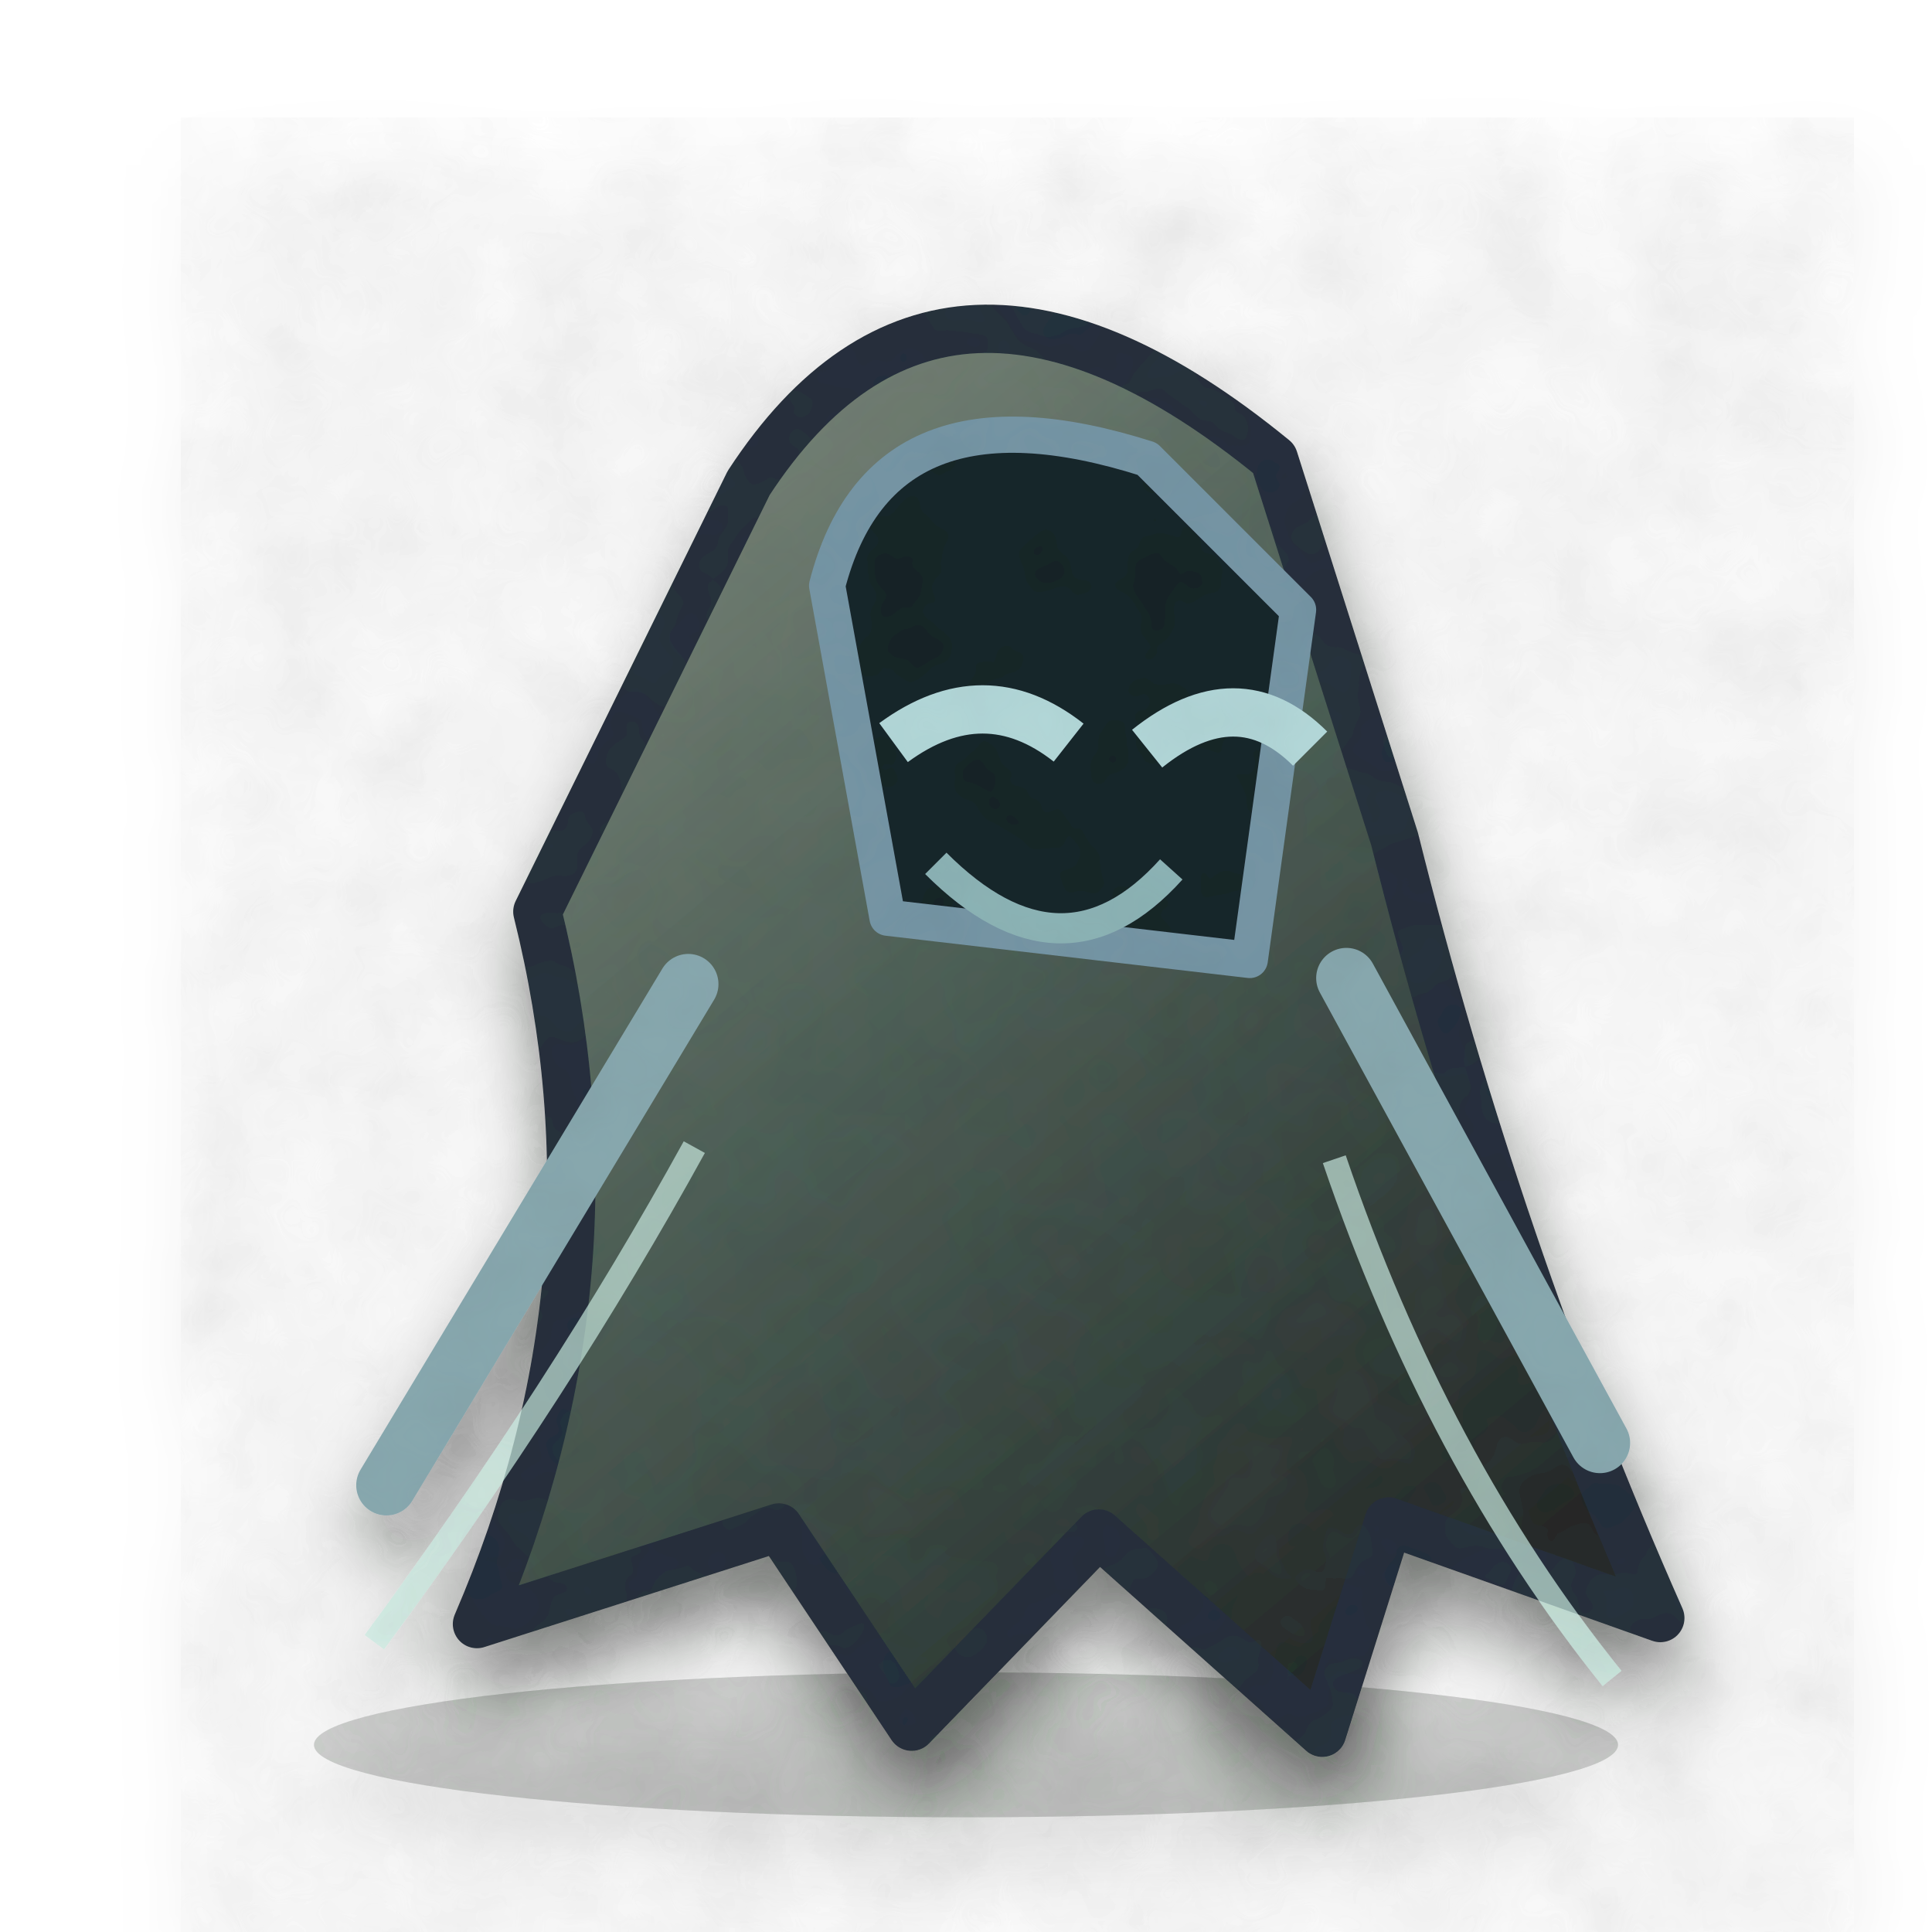
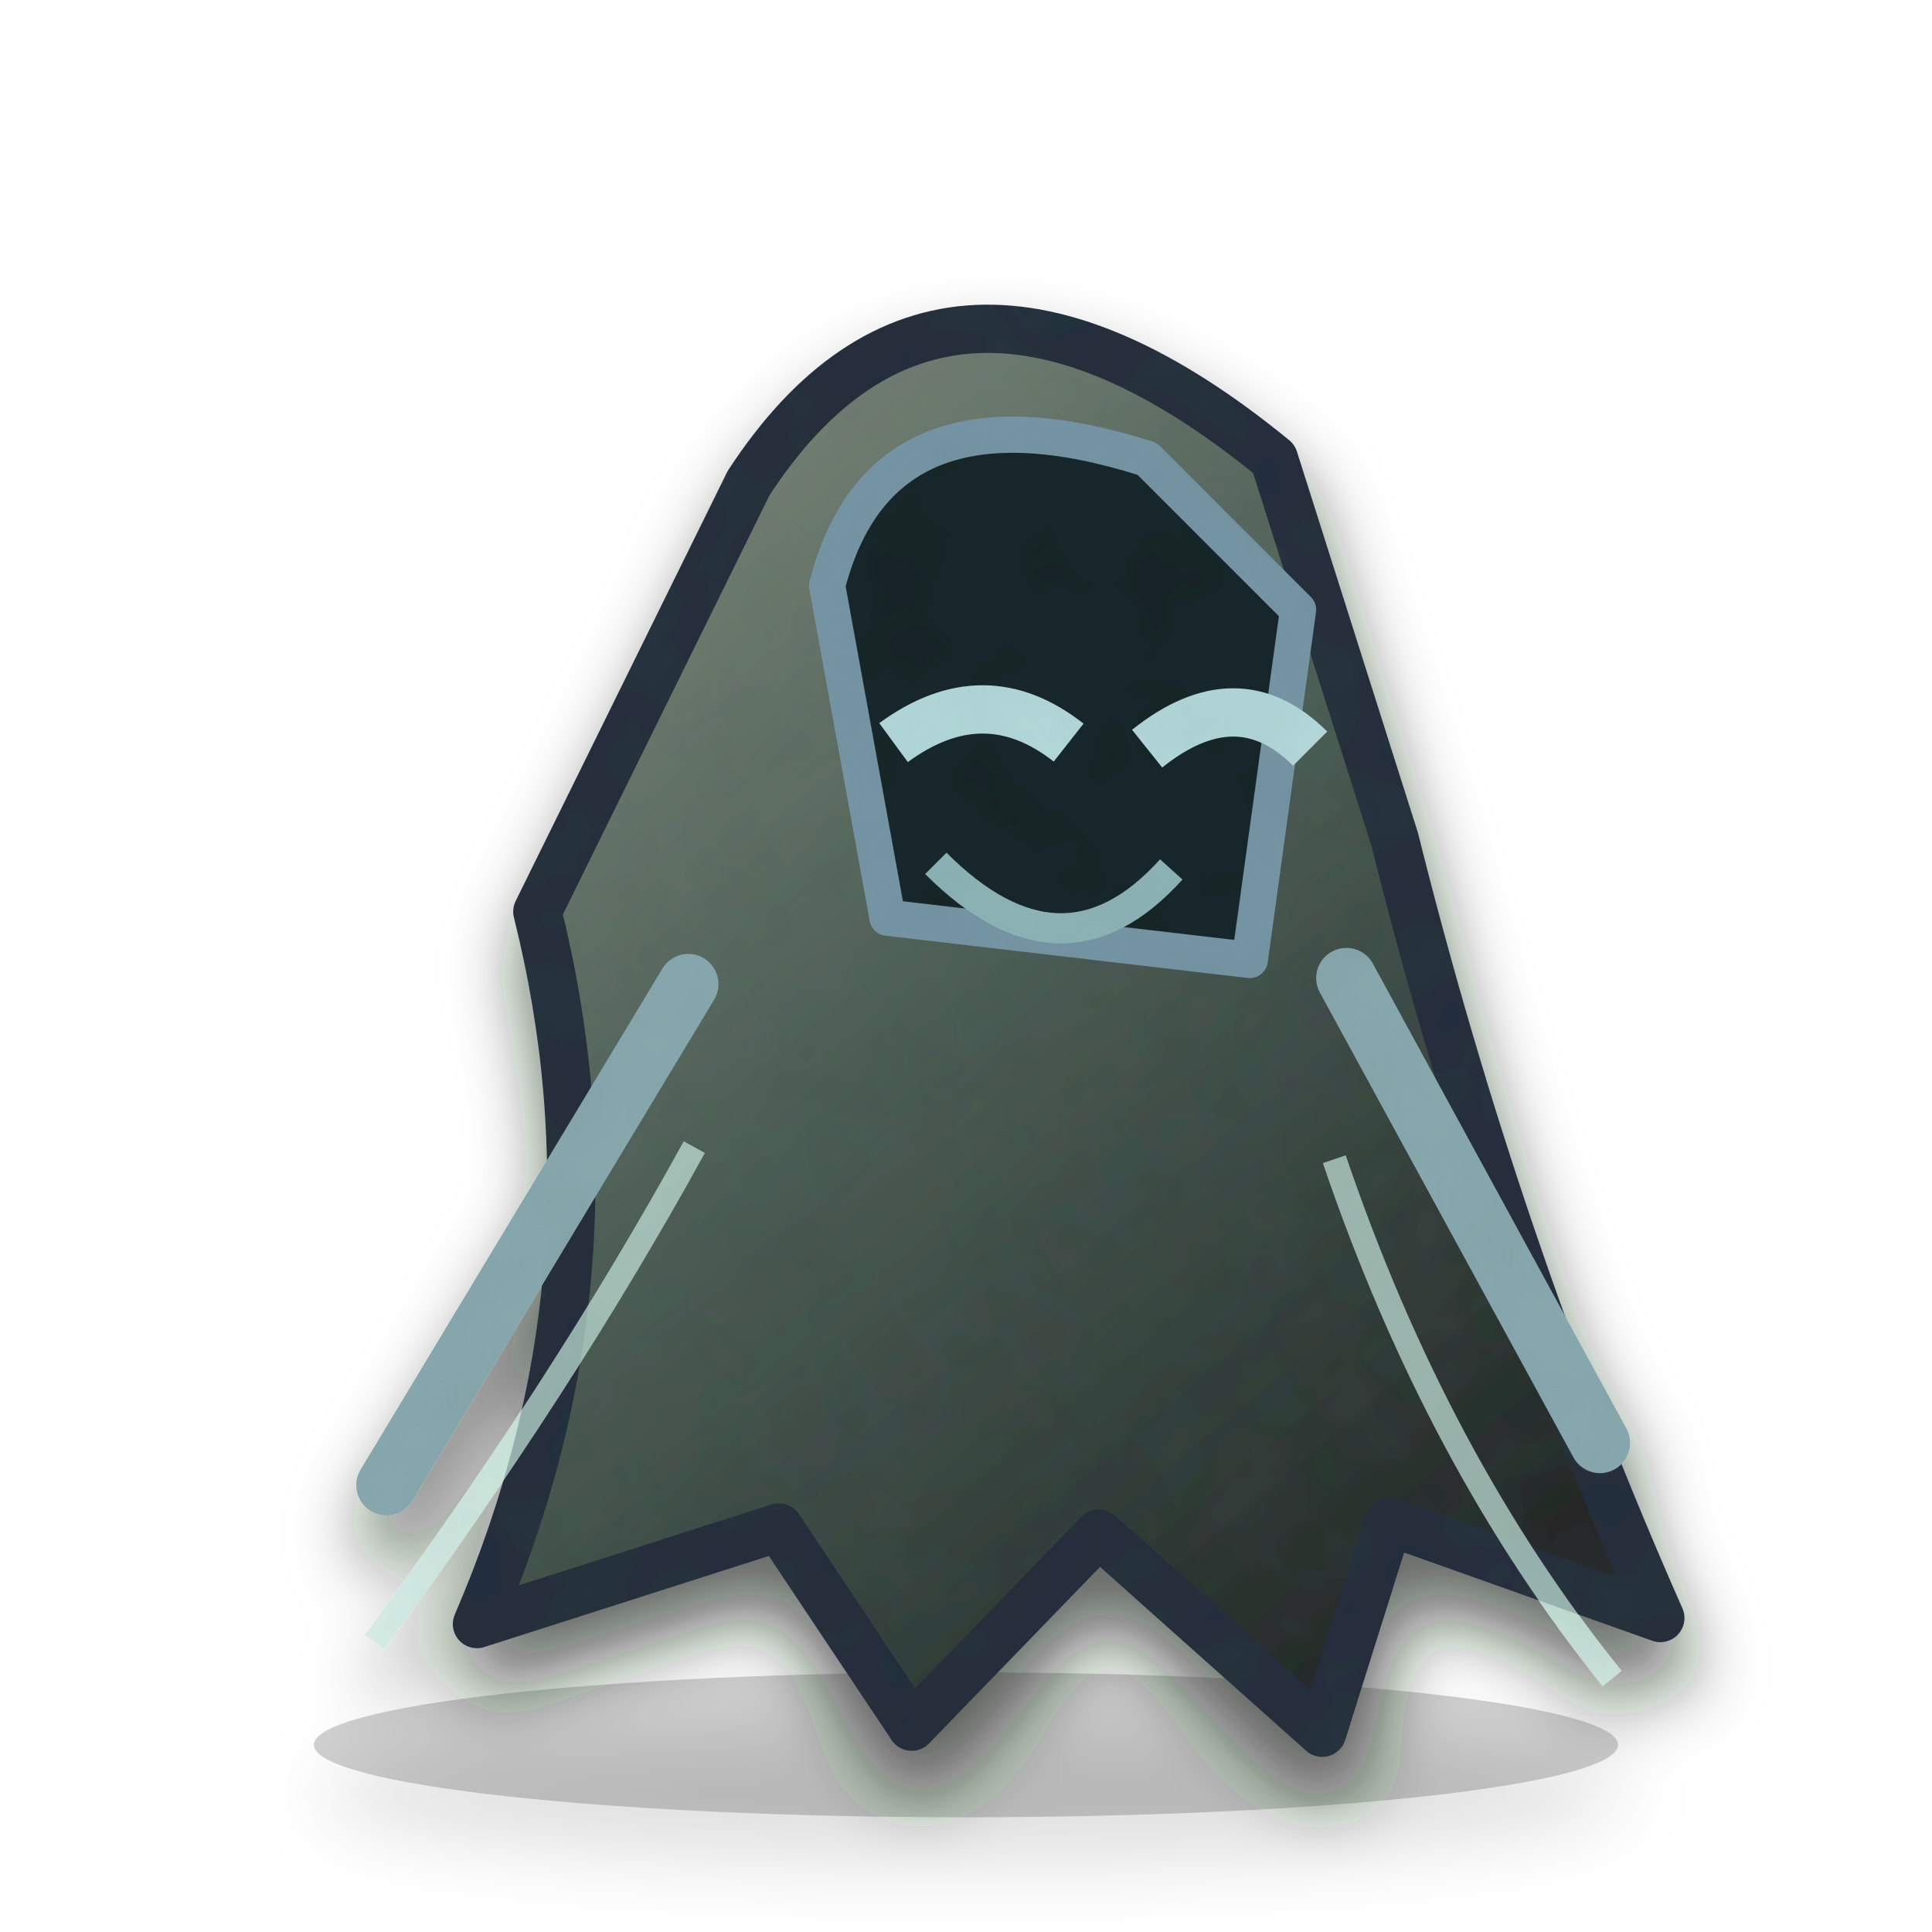
<svg xmlns="http://www.w3.org/2000/svg" viewBox="0 0 320 320" role="img" aria-label="wraith">
  <defs>
    <linearGradient id="hide" x1="0" y1="0" x2="1" y2="1">
      <stop stop-color="#c1a47e" />
      <stop offset=".45" stop-color="#8d7860" />
      <stop offset="1" stop-color="#36382f" />
    </linearGradient>
    <linearGradient id="cloth" x1="0" y1="0" x2=".7" y2="1">
      <stop stop-color="#869083" />
      <stop offset=".48" stop-color="#4f6158" />
      <stop offset="1" stop-color="#252c2b" />
    </linearGradient>
    <linearGradient id="wood" x1="0" y1="0" x2="1" y2="1">
      <stop stop-color="#c5a473" />
      <stop offset=".5" stop-color="#7c5b3e" />
      <stop offset="1" stop-color="#352b26" />
    </linearGradient>
    <linearGradient id="iron" x1="0" y1="0" x2="1" y2="1">
      <stop stop-color="#d0d0ba" />
      <stop offset=".45" stop-color="#7b8880" />
      <stop offset="1" stop-color="#333c3a" />
    </linearGradient>
    <linearGradient id="bone" x1="0" y1="0" x2="1" y2="1">
      <stop stop-color="#e3d2b0" />
      <stop offset=".5" stop-color="#a79479" />
      <stop offset="1" stop-color="#53574e" />
    </linearGradient>
    <filter id="brush" x="-15%" y="-15%" width="130%" height="130%">
      <feTurbulence type="fractalNoise" baseFrequency=".07" numOctaves="3" seed="13" result="n" />
      <feColorMatrix in="n" type="saturate" values="0" result="s" />
      <feComponentTransfer in="s" result="a">
        <feFuncA type="linear" slope=".14" />
      </feComponentTransfer>
-       <feBlend in="SourceGraphic" in2="a" mode="multiply" />
+       <feComposite in="a" in2="SourceAlpha" operator="in" result="clip" />
+       <feBlend in="SourceGraphic" in2="clip" mode="multiply" />
    </filter>
    <filter id="shade" x="-30%" y="-30%" width="160%" height="160%">
      <feDropShadow dx="1" dy="8" stdDeviation="6" flood-color="#151b17" flood-opacity=".65" />
    </filter>
  </defs>
  <g filter="url(#shade)">
    <ellipse cx="160" cy="289" rx="108" ry="12" fill="#111712" opacity=".18" />
    <g filter="url(#brush)" stroke-linejoin="round">
      <path d="M124 80Q156 31 211 76L231 139Q248 207 275 268L230 252L219 287L182 254L151 286L129 253L79 269Q104 211 89 151Z" fill="url(#cloth)" stroke="#26323d" stroke-width="8" />
      <path d="M137 97Q146 62 190 76L215 101L207 159L147 152Z" fill="#19252c" stroke="#7695a5" stroke-width="6" />
      <path d="M148 123Q163 112 177 123M190 124Q205 112 217 124" fill="none" stroke="#b2d7d8" stroke-width="8" />
      <path d="M155 143Q176 164 194 144" fill="none" stroke="#8cb3b5" stroke-width="5" />
      <path d="M114 163L64 246M223 162L265 239" fill="none" stroke="#88a8af" stroke-width="10" stroke-linecap="round" />
      <path d="M115 190Q93 230 62 272M221 192Q238 242 267 278" stroke="#c9e9e0" stroke-width="4" fill="none" opacity=".7" />
    </g>
  </g>
</svg>
